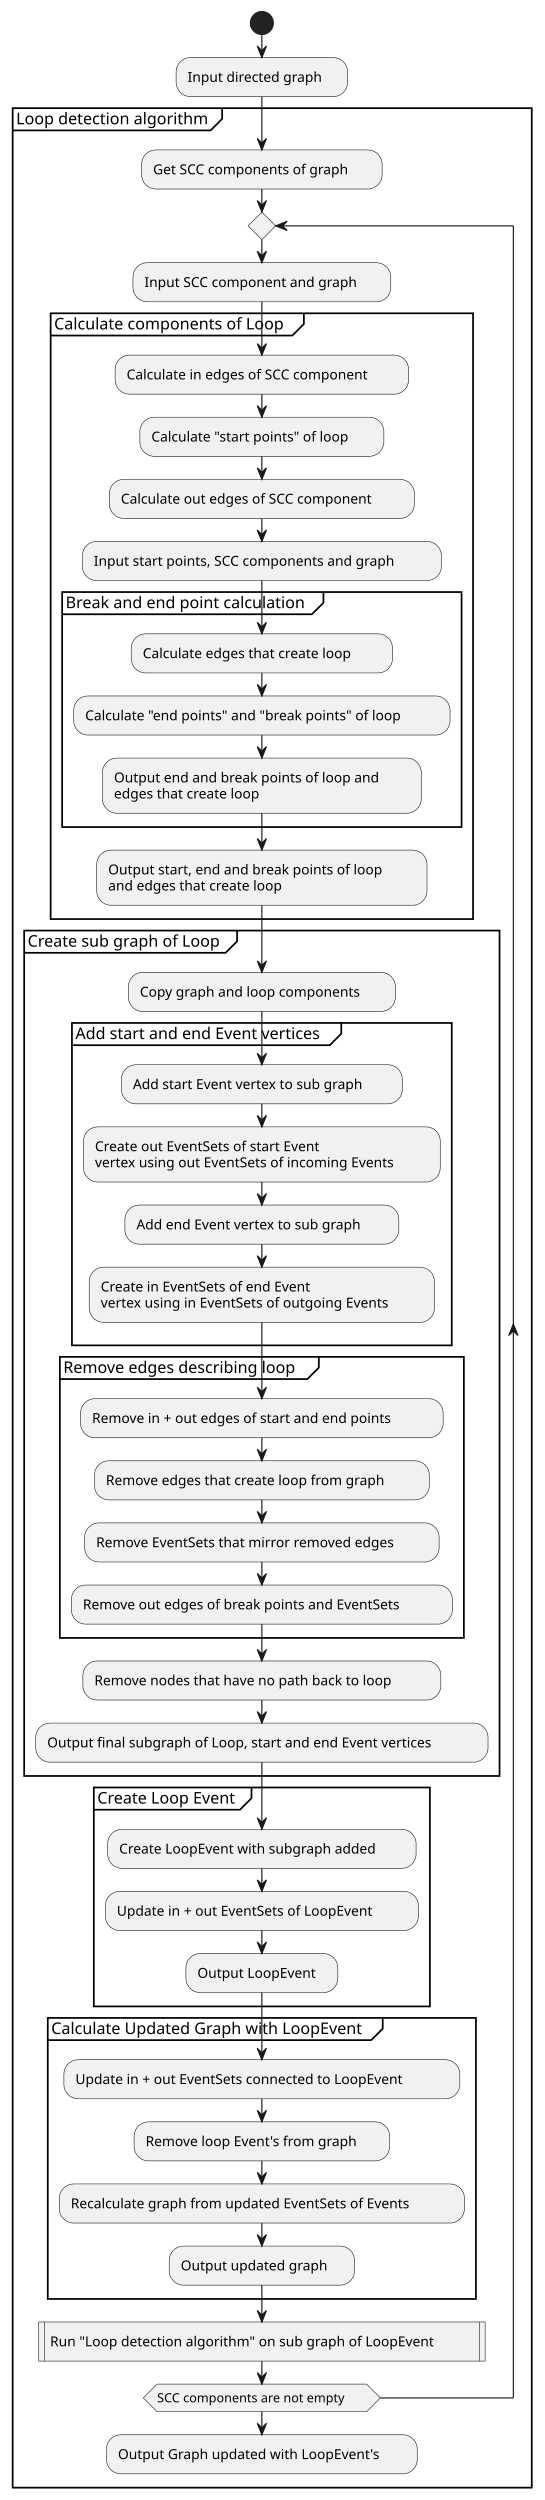
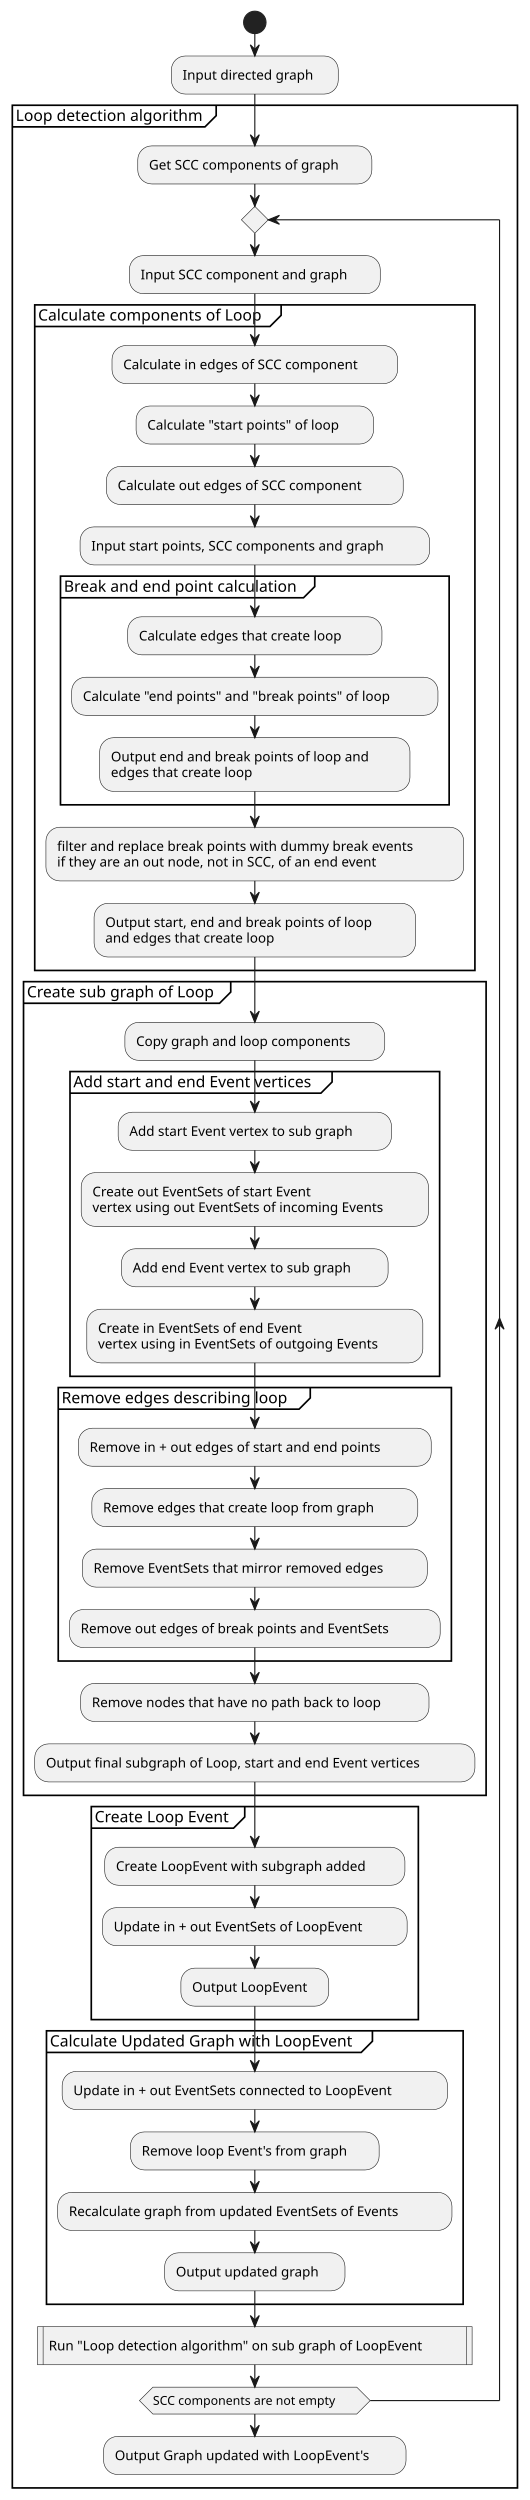
- <svg xmlns="http://www.w3.org/2000/svg" contentStyleType="text/css" height="2172px" preserveAspectRatio="none" style="width:473px;height:2172px;background:#FFFFFF;" version="1.1" viewBox="0 0 473 2172" width="473px" zoomAndPan="magnify">
+ <svg xmlns="http://www.w3.org/2000/svg" contentStyleType="text/css" height="2232px" preserveAspectRatio="none" style="width:473px;height:2232px;background:#FFFFFF;" version="1.1" viewBox="0 0 473 2232" width="473px" zoomAndPan="magnify">
  <defs />
  <g>
    <ellipse cx="227.5" cy="20" fill="#222222" rx="10" ry="10" style="stroke:#222222;stroke-width:1.0;" />
    <rect fill="#F1F1F1" height="33.969" rx="12.5" ry="12.5" style="stroke:#181818;stroke-width:0.5;" width="149" x="153" y="50" />
    <text fill="#000000" font-family="sans-serif" font-size="12" lengthAdjust="spacing" textLength="129" x="163" y="71.139">Input directed graph</text>
-     <rect fill="none" height="2067.312" style="stroke:#000000;stroke-width:1.5;" width="451" x="11" y="93.969" />
+     <rect fill="none" height="2127.25" style="stroke:#000000;stroke-width:1.5;" width="451" x="11" y="93.969" />
    <path d="M193,93.969 L193,103.266 L183,113.266 L11,113.266 " fill="none" style="stroke:#000000;stroke-width:1.5;" />
    <text fill="#000000" font-family="sans-serif" font-size="14" lengthAdjust="spacing" textLength="172" x="14" y="107.964">Loop detection algorithm</text>
    <rect fill="#F1F1F1" height="33.969" rx="12.5" ry="12.5" style="stroke:#181818;stroke-width:0.5;" width="209" x="123" y="130.266" />
    <text fill="#000000" font-family="sans-serif" font-size="12" lengthAdjust="spacing" textLength="189" x="133" y="151.404">Get SCC components of graph</text>
    <rect fill="#F1F1F1" height="33.969" rx="12.5" ry="12.5" style="stroke:#181818;stroke-width:0.5;" width="224" x="115.5" y="228.234" />
    <text fill="#000000" font-family="sans-serif" font-size="12" lengthAdjust="spacing" textLength="204" x="125.5" y="249.373">Input SCC component and graph</text>
-     <rect fill="none" height="526.281" style="stroke:#000000;stroke-width:1.5;" width="367" x="44" y="272.203" />
-     <path d="M264,272.203 L264,281.5 L254,291.5 L44,291.5 " fill="none" style="stroke:#000000;stroke-width:1.5;" />
-     <text fill="#000000" font-family="sans-serif" font-size="14" lengthAdjust="spacing" textLength="210" x="47" y="286.198">Calculate components of Loop</text>
+     <rect fill="none" height="594.219" style="stroke:#000000;stroke-width:1.5;" width="393" x="31" y="272.203" />
+     <path d="M251,272.203 L251,281.5 L241,291.5 L31,291.5 " fill="none" style="stroke:#000000;stroke-width:1.5;" />
+     <text fill="#000000" font-family="sans-serif" font-size="14" lengthAdjust="spacing" textLength="210" x="34" y="286.198">Calculate components of Loop</text>
    <rect fill="#F1F1F1" height="33.969" rx="12.5" ry="12.5" style="stroke:#181818;stroke-width:0.5;" width="255" x="100" y="308.5" />
    <text fill="#000000" font-family="sans-serif" font-size="12" lengthAdjust="spacing" textLength="235" x="110" y="329.639">Calculate in edges of SCC component</text>
    <rect fill="#F1F1F1" height="33.969" rx="12.5" ry="12.5" style="stroke:#181818;stroke-width:0.5;" width="212" x="121.5" y="362.469" />
    <text fill="#000000" font-family="sans-serif" font-size="12" lengthAdjust="spacing" textLength="192" x="131.5" y="383.607">Calculate "start points" of loop</text>
    <rect fill="#F1F1F1" height="33.969" rx="12.5" ry="12.5" style="stroke:#181818;stroke-width:0.5;" width="265" x="95" y="416.438" />
    <text fill="#000000" font-family="sans-serif" font-size="12" lengthAdjust="spacing" textLength="245" x="105" y="437.576">Calculate out edges of SCC component</text>
    <rect fill="#F1F1F1" height="33.969" rx="12.5" ry="12.5" style="stroke:#181818;stroke-width:0.5;" width="312" x="71.5" y="470.406" />
    <text fill="#000000" font-family="sans-serif" font-size="12" lengthAdjust="spacing" textLength="292" x="81.5" y="491.545">Input start points, SCC components and graph</text>
    <rect fill="none" height="204.172" style="stroke:#000000;stroke-width:1.5;" width="347" x="54" y="514.375" />
    <path d="M281,514.375 L281,523.672 L271,533.672 L54,533.672 " fill="none" style="stroke:#000000;stroke-width:1.5;" />
    <text fill="#000000" font-family="sans-serif" font-size="14" lengthAdjust="spacing" textLength="217" x="57" y="528.37">Break and end point calculation</text>
    <rect fill="#F1F1F1" height="33.969" rx="12.5" ry="12.5" style="stroke:#181818;stroke-width:0.5;" width="227" x="114" y="550.672" />
    <text fill="#000000" font-family="sans-serif" font-size="12" lengthAdjust="spacing" textLength="207" x="124" y="571.811">Calculate edges that create loop</text>
    <rect fill="#F1F1F1" height="33.969" rx="12.5" ry="12.5" style="stroke:#181818;stroke-width:0.5;" width="327" x="64" y="604.641" />
    <text fill="#000000" font-family="sans-serif" font-size="12" lengthAdjust="spacing" textLength="307" x="74" y="625.779">Calculate "end points" and "break points" of loop</text>
    <rect fill="#F1F1F1" height="47.938" rx="12.5" ry="12.5" style="stroke:#181818;stroke-width:0.5;" width="277" x="89" y="658.609" />
    <text fill="#000000" font-family="sans-serif" font-size="12" lengthAdjust="spacing" textLength="257" x="99" y="679.748">Output end and break points of loop and</text>
    <text fill="#000000" font-family="sans-serif" font-size="12" lengthAdjust="spacing" textLength="145" x="99" y="693.717">edges that create loop</text>
-     <rect fill="#F1F1F1" height="47.938" rx="12.5" ry="12.5" style="stroke:#181818;stroke-width:0.5;" width="287" x="84" y="738.547" />
-     <text fill="#000000" font-family="sans-serif" font-size="12" lengthAdjust="spacing" textLength="267" x="94" y="759.686">Output start, end and break points of loop</text>
-     <text fill="#000000" font-family="sans-serif" font-size="12" lengthAdjust="spacing" textLength="173" x="94" y="773.654">and edges that create loop</text>
-     <rect fill="none" height="734.484" style="stroke:#000000;stroke-width:1.5;" width="413" x="21" y="808.484" />
-     <path d="M206,808.484 L206,817.781 L196,827.781 L21,827.781 " fill="none" style="stroke:#000000;stroke-width:1.5;" />
-     <text fill="#000000" font-family="sans-serif" font-size="14" lengthAdjust="spacing" textLength="175" x="24" y="822.48">Create sub graph of Loop</text>
-     <rect fill="#F1F1F1" height="33.969" rx="12.5" ry="12.5" style="stroke:#181818;stroke-width:0.5;" width="232" x="111.5" y="844.781" />
-     <text fill="#000000" font-family="sans-serif" font-size="12" lengthAdjust="spacing" textLength="212" x="121.5" y="865.92">Copy graph and loop components</text>
-     <rect fill="none" height="280.109" style="stroke:#000000;stroke-width:1.5;" width="330" x="62.5" y="888.75" />
-     <path d="M296.5,888.75 L296.5,898.047 L286.5,908.047 L62.5,908.047 " fill="none" style="stroke:#000000;stroke-width:1.5;" />
-     <text fill="#000000" font-family="sans-serif" font-size="14" lengthAdjust="spacing" textLength="224" x="65.5" y="902.745">Add start and end Event vertices</text>
-     <rect fill="#F1F1F1" height="33.969" rx="12.5" ry="12.5" style="stroke:#181818;stroke-width:0.5;" width="244" x="105.5" y="925.047" />
-     <text fill="#000000" font-family="sans-serif" font-size="12" lengthAdjust="spacing" textLength="224" x="115.5" y="946.186">Add start Event vertex to sub graph</text>
-     <rect fill="#F1F1F1" height="47.938" rx="12.5" ry="12.5" style="stroke:#181818;stroke-width:0.5;" width="310" x="72.5" y="979.016" />
-     <text fill="#000000" font-family="sans-serif" font-size="12" lengthAdjust="spacing" textLength="223" x="82.5" y="1000.154">Create out EventSets of start Event</text>
-     <text fill="#000000" font-family="sans-serif" font-size="12" lengthAdjust="spacing" textLength="290" x="82.5" y="1014.123">vertex using out EventSets of incoming Events</text>
-     <rect fill="#F1F1F1" height="33.969" rx="12.5" ry="12.5" style="stroke:#181818;stroke-width:0.5;" width="238" x="108.5" y="1046.953" />
-     <text fill="#000000" font-family="sans-serif" font-size="12" lengthAdjust="spacing" textLength="218" x="118.5" y="1068.092">Add end Event vertex to sub graph</text>
-     <rect fill="#F1F1F1" height="47.938" rx="12.5" ry="12.5" style="stroke:#181818;stroke-width:0.5;" width="300" x="77.5" y="1100.922" />
-     <text fill="#000000" font-family="sans-serif" font-size="12" lengthAdjust="spacing" textLength="207" x="87.5" y="1122.061">Create in EventSets of end Event</text>
-     <text fill="#000000" font-family="sans-serif" font-size="12" lengthAdjust="spacing" textLength="280" x="87.5" y="1136.029">vertex using in EventSets of outgoing Events</text>
-     <rect fill="none" height="244.172" style="stroke:#000000;stroke-width:1.5;" width="351" x="52" y="1178.859" />
-     <path d="M277,1178.859 L277,1188.156 L267,1198.156 L52,1198.156 " fill="none" style="stroke:#000000;stroke-width:1.5;" />
-     <text fill="#000000" font-family="sans-serif" font-size="14" lengthAdjust="spacing" textLength="215" x="55" y="1192.854">Remove edges describing loop</text>
-     <rect fill="#F1F1F1" height="33.969" rx="12.5" ry="12.5" style="stroke:#181818;stroke-width:0.5;" width="315" x="70" y="1215.156" />
-     <text fill="#000000" font-family="sans-serif" font-size="12" lengthAdjust="spacing" textLength="295" x="80" y="1236.295">Remove in + out edges of start and end points</text>
-     <rect fill="#F1F1F1" height="33.969" rx="12.5" ry="12.5" style="stroke:#181818;stroke-width:0.5;" width="291" x="82" y="1269.125" />
-     <text fill="#000000" font-family="sans-serif" font-size="12" lengthAdjust="spacing" textLength="271" x="92" y="1290.264">Remove edges that create loop from graph</text>
-     <rect fill="#F1F1F1" height="33.969" rx="12.5" ry="12.5" style="stroke:#181818;stroke-width:0.5;" width="308" x="73.5" y="1323.094" />
-     <text fill="#000000" font-family="sans-serif" font-size="12" lengthAdjust="spacing" textLength="288" x="83.5" y="1344.232">Remove EventSets that mirror removed edges</text>
-     <rect fill="#F1F1F1" height="33.969" rx="12.5" ry="12.5" style="stroke:#181818;stroke-width:0.5;" width="331" x="62" y="1377.062" />
-     <text fill="#000000" font-family="sans-serif" font-size="12" lengthAdjust="spacing" textLength="311" x="72" y="1398.201">Remove out edges of break points and EventSets</text>
-     <rect fill="#F1F1F1" height="33.969" rx="12.5" ry="12.5" style="stroke:#181818;stroke-width:0.5;" width="311" x="72" y="1443.031" />
-     <text fill="#000000" font-family="sans-serif" font-size="12" lengthAdjust="spacing" textLength="291" x="82" y="1464.17">Remove nodes that have no path back to loop</text>
-     <rect fill="#F1F1F1" height="33.969" rx="12.5" ry="12.5" style="stroke:#181818;stroke-width:0.5;" width="393" x="31" y="1497" />
-     <text fill="#000000" font-family="sans-serif" font-size="12" lengthAdjust="spacing" textLength="373" x="41" y="1518.139">Output final subgraph of Loop, start and end Event vertices</text>
-     <rect fill="none" height="190.203" style="stroke:#000000;stroke-width:1.5;" width="292" x="81.5" y="1552.969" />
-     <path d="M218.5,1552.969 L218.5,1562.266 L208.5,1572.266 L81.5,1572.266 " fill="none" style="stroke:#000000;stroke-width:1.5;" />
-     <text fill="#000000" font-family="sans-serif" font-size="14" lengthAdjust="spacing" textLength="127" x="84.5" y="1566.964">Create Loop Event</text>
-     <rect fill="#F1F1F1" height="33.969" rx="12.5" ry="12.5" style="stroke:#181818;stroke-width:0.5;" width="268" x="93.5" y="1589.266" />
-     <text fill="#000000" font-family="sans-serif" font-size="12" lengthAdjust="spacing" textLength="248" x="103.5" y="1610.404">Create LoopEvent with subgraph added</text>
-     <rect fill="#F1F1F1" height="33.969" rx="12.5" ry="12.5" style="stroke:#181818;stroke-width:0.5;" width="272" x="91.5" y="1643.234" />
-     <text fill="#000000" font-family="sans-serif" font-size="12" lengthAdjust="spacing" textLength="252" x="101.5" y="1664.373">Update in + out EventSets of LoopEvent</text>
-     <rect fill="#F1F1F1" height="33.969" rx="12.5" ry="12.5" style="stroke:#181818;stroke-width:0.5;" width="132" x="161.5" y="1697.203" />
-     <text fill="#000000" font-family="sans-serif" font-size="12" lengthAdjust="spacing" textLength="112" x="171.5" y="1718.342">Output LoopEvent</text>
-     <rect fill="none" height="244.172" style="stroke:#000000;stroke-width:1.5;" width="372" x="41.5" y="1753.172" />
-     <path d="M332.5,1753.172 L332.5,1762.469 L322.5,1772.469 L41.5,1772.469 " fill="none" style="stroke:#000000;stroke-width:1.5;" />
-     <text fill="#000000" font-family="sans-serif" font-size="14" lengthAdjust="spacing" textLength="281" x="44.5" y="1767.167">Calculate Updated Graph with LoopEvent</text>
-     <rect fill="#F1F1F1" height="33.969" rx="12.5" ry="12.5" style="stroke:#181818;stroke-width:0.5;" width="344" x="55.5" y="1789.469" />
-     <text fill="#000000" font-family="sans-serif" font-size="12" lengthAdjust="spacing" textLength="324" x="65.5" y="1810.607">Update in + out EventSets connected to LoopEvent</text>
-     <rect fill="#F1F1F1" height="33.969" rx="12.5" ry="12.5" style="stroke:#181818;stroke-width:0.5;" width="222" x="116.5" y="1843.438" />
-     <text fill="#000000" font-family="sans-serif" font-size="12" lengthAdjust="spacing" textLength="202" x="126.5" y="1864.576">Remove loop Event's from graph</text>
-     <rect fill="#F1F1F1" height="33.969" rx="12.5" ry="12.5" style="stroke:#181818;stroke-width:0.5;" width="352" x="51.5" y="1897.406" />
-     <text fill="#000000" font-family="sans-serif" font-size="12" lengthAdjust="spacing" textLength="332" x="61.5" y="1918.545">Recalculate graph from updated EventSets of Events</text>
-     <rect fill="#F1F1F1" height="33.969" rx="12.5" ry="12.5" style="stroke:#181818;stroke-width:0.5;" width="161" x="147" y="1951.375" />
-     <text fill="#000000" font-family="sans-serif" font-size="12" lengthAdjust="spacing" textLength="141" x="157" y="1972.514">Output updated graph</text>
-     <rect fill="#F1F1F1" height="33.969" style="stroke:#181818;stroke-width:0.5;" width="388" x="33.5" y="2017.344" />
-     <line style="stroke:#181818;stroke-width:0.5;" x1="38.5" x2="38.5" y1="2017.344" y2="2051.312" />
-     <line style="stroke:#181818;stroke-width:0.5;" x1="416.5" x2="416.5" y1="2017.344" y2="2051.312" />
-     <text fill="#000000" font-family="sans-serif" font-size="12" lengthAdjust="spacing" textLength="368" x="43.5" y="2038.482">Run "Loop detection algorithm" on sub graph of LoopEvent</text>
+     <rect fill="#F1F1F1" height="47.938" rx="12.5" ry="12.5" style="stroke:#181818;stroke-width:0.5;" width="373" x="41" y="738.547" />
+     <text fill="#000000" font-family="sans-serif" font-size="12" lengthAdjust="spacing" textLength="353" x="51" y="759.686">filter and replace break points with dummy break events</text>
+     <text fill="#000000" font-family="sans-serif" font-size="12" lengthAdjust="spacing" textLength="323" x="51" y="773.654">if they are an out node, not in SCC, of an end event</text>
+     <rect fill="#F1F1F1" height="47.938" rx="12.5" ry="12.5" style="stroke:#181818;stroke-width:0.5;" width="287" x="84" y="806.484" />
+     <text fill="#000000" font-family="sans-serif" font-size="12" lengthAdjust="spacing" textLength="267" x="94" y="827.623">Output start, end and break points of loop</text>
+     <text fill="#000000" font-family="sans-serif" font-size="12" lengthAdjust="spacing" textLength="173" x="94" y="841.592">and edges that create loop</text>
+     <rect fill="none" height="726.484" style="stroke:#000000;stroke-width:1.5;" width="413" x="21" y="876.422" />
+     <path d="M206,876.422 L206,885.719 L196,895.719 L21,895.719 " fill="none" style="stroke:#000000;stroke-width:1.5;" />
+     <text fill="#000000" font-family="sans-serif" font-size="14" lengthAdjust="spacing" textLength="175" x="24" y="890.417">Create sub graph of Loop</text>
+     <rect fill="#F1F1F1" height="33.969" rx="12.5" ry="12.5" style="stroke:#181818;stroke-width:0.5;" width="232" x="111.5" y="912.719" />
+     <text fill="#000000" font-family="sans-serif" font-size="12" lengthAdjust="spacing" textLength="212" x="121.5" y="933.857">Copy graph and loop components</text>
+     <rect fill="none" height="272.109" style="stroke:#000000;stroke-width:1.5;" width="330" x="62.5" y="956.688" />
+     <path d="M296.5,956.688 L296.5,965.984 L286.5,975.984 L62.5,975.984 " fill="none" style="stroke:#000000;stroke-width:1.5;" />
+     <text fill="#000000" font-family="sans-serif" font-size="14" lengthAdjust="spacing" textLength="224" x="65.5" y="970.683">Add start and end Event vertices</text>
+     <rect fill="#F1F1F1" height="33.969" rx="12.5" ry="12.5" style="stroke:#181818;stroke-width:0.5;" width="244" x="105.5" y="992.984" />
+     <text fill="#000000" font-family="sans-serif" font-size="12" lengthAdjust="spacing" textLength="224" x="115.5" y="1014.123">Add start Event vertex to sub graph</text>
+     <rect fill="#F1F1F1" height="47.938" rx="12.5" ry="12.5" style="stroke:#181818;stroke-width:0.5;" width="310" x="72.5" y="1046.953" />
+     <text fill="#000000" font-family="sans-serif" font-size="12" lengthAdjust="spacing" textLength="223" x="82.5" y="1068.092">Create out EventSets of start Event</text>
+     <text fill="#000000" font-family="sans-serif" font-size="12" lengthAdjust="spacing" textLength="290" x="82.5" y="1082.061">vertex using out EventSets of incoming Events</text>
+     <rect fill="#F1F1F1" height="33.969" rx="12.5" ry="12.5" style="stroke:#181818;stroke-width:0.5;" width="238" x="108.5" y="1114.891" />
+     <text fill="#000000" font-family="sans-serif" font-size="12" lengthAdjust="spacing" textLength="218" x="118.5" y="1136.029">Add end Event vertex to sub graph</text>
+     <rect fill="#F1F1F1" height="47.938" rx="12.5" ry="12.5" style="stroke:#181818;stroke-width:0.5;" width="300" x="77.5" y="1168.859" />
+     <text fill="#000000" font-family="sans-serif" font-size="12" lengthAdjust="spacing" textLength="207" x="87.5" y="1189.998">Create in EventSets of end Event</text>
+     <text fill="#000000" font-family="sans-serif" font-size="12" lengthAdjust="spacing" textLength="280" x="87.5" y="1203.967">vertex using in EventSets of outgoing Events</text>
+     <rect fill="none" height="244.172" style="stroke:#000000;stroke-width:1.5;" width="351" x="52" y="1238.797" />
+     <path d="M277,1238.797 L277,1248.094 L267,1258.094 L52,1258.094 " fill="none" style="stroke:#000000;stroke-width:1.5;" />
+     <text fill="#000000" font-family="sans-serif" font-size="14" lengthAdjust="spacing" textLength="215" x="55" y="1252.792">Remove edges describing loop</text>
+     <rect fill="#F1F1F1" height="33.969" rx="12.5" ry="12.5" style="stroke:#181818;stroke-width:0.5;" width="315" x="70" y="1275.094" />
+     <text fill="#000000" font-family="sans-serif" font-size="12" lengthAdjust="spacing" textLength="295" x="80" y="1296.232">Remove in + out edges of start and end points</text>
+     <rect fill="#F1F1F1" height="33.969" rx="12.5" ry="12.5" style="stroke:#181818;stroke-width:0.5;" width="291" x="82" y="1329.062" />
+     <text fill="#000000" font-family="sans-serif" font-size="12" lengthAdjust="spacing" textLength="271" x="92" y="1350.201">Remove edges that create loop from graph</text>
+     <rect fill="#F1F1F1" height="33.969" rx="12.5" ry="12.5" style="stroke:#181818;stroke-width:0.5;" width="308" x="73.5" y="1383.031" />
+     <text fill="#000000" font-family="sans-serif" font-size="12" lengthAdjust="spacing" textLength="288" x="83.5" y="1404.17">Remove EventSets that mirror removed edges</text>
+     <rect fill="#F1F1F1" height="33.969" rx="12.5" ry="12.5" style="stroke:#181818;stroke-width:0.5;" width="331" x="62" y="1437" />
+     <text fill="#000000" font-family="sans-serif" font-size="12" lengthAdjust="spacing" textLength="311" x="72" y="1458.139">Remove out edges of break points and EventSets</text>
+     <rect fill="#F1F1F1" height="33.969" rx="12.5" ry="12.5" style="stroke:#181818;stroke-width:0.5;" width="311" x="72" y="1502.969" />
+     <text fill="#000000" font-family="sans-serif" font-size="12" lengthAdjust="spacing" textLength="291" x="82" y="1524.107">Remove nodes that have no path back to loop</text>
+     <rect fill="#F1F1F1" height="33.969" rx="12.5" ry="12.5" style="stroke:#181818;stroke-width:0.5;" width="393" x="31" y="1556.938" />
+     <text fill="#000000" font-family="sans-serif" font-size="12" lengthAdjust="spacing" textLength="373" x="41" y="1578.076">Output final subgraph of Loop, start and end Event vertices</text>
+     <rect fill="none" height="190.203" style="stroke:#000000;stroke-width:1.5;" width="292" x="81.5" y="1612.906" />
+     <path d="M218.5,1612.906 L218.5,1622.203 L208.5,1632.203 L81.5,1632.203 " fill="none" style="stroke:#000000;stroke-width:1.5;" />
+     <text fill="#000000" font-family="sans-serif" font-size="14" lengthAdjust="spacing" textLength="127" x="84.5" y="1626.901">Create Loop Event</text>
+     <rect fill="#F1F1F1" height="33.969" rx="12.5" ry="12.5" style="stroke:#181818;stroke-width:0.5;" width="268" x="93.5" y="1649.203" />
+     <text fill="#000000" font-family="sans-serif" font-size="12" lengthAdjust="spacing" textLength="248" x="103.5" y="1670.342">Create LoopEvent with subgraph added</text>
+     <rect fill="#F1F1F1" height="33.969" rx="12.5" ry="12.5" style="stroke:#181818;stroke-width:0.5;" width="272" x="91.5" y="1703.172" />
+     <text fill="#000000" font-family="sans-serif" font-size="12" lengthAdjust="spacing" textLength="252" x="101.5" y="1724.311">Update in + out EventSets of LoopEvent</text>
+     <rect fill="#F1F1F1" height="33.969" rx="12.5" ry="12.5" style="stroke:#181818;stroke-width:0.5;" width="132" x="161.5" y="1757.141" />
+     <text fill="#000000" font-family="sans-serif" font-size="12" lengthAdjust="spacing" textLength="112" x="171.5" y="1778.279">Output LoopEvent</text>
+     <rect fill="none" height="244.172" style="stroke:#000000;stroke-width:1.5;" width="372" x="41.5" y="1813.109" />
+     <path d="M332.5,1813.109 L332.5,1822.406 L322.5,1832.406 L41.5,1832.406 " fill="none" style="stroke:#000000;stroke-width:1.5;" />
+     <text fill="#000000" font-family="sans-serif" font-size="14" lengthAdjust="spacing" textLength="281" x="44.5" y="1827.104">Calculate Updated Graph with LoopEvent</text>
+     <rect fill="#F1F1F1" height="33.969" rx="12.5" ry="12.5" style="stroke:#181818;stroke-width:0.5;" width="344" x="55.5" y="1849.406" />
+     <text fill="#000000" font-family="sans-serif" font-size="12" lengthAdjust="spacing" textLength="324" x="65.5" y="1870.545">Update in + out EventSets connected to LoopEvent</text>
+     <rect fill="#F1F1F1" height="33.969" rx="12.5" ry="12.5" style="stroke:#181818;stroke-width:0.5;" width="222" x="116.5" y="1903.375" />
+     <text fill="#000000" font-family="sans-serif" font-size="12" lengthAdjust="spacing" textLength="202" x="126.5" y="1924.514">Remove loop Event's from graph</text>
+     <rect fill="#F1F1F1" height="33.969" rx="12.5" ry="12.5" style="stroke:#181818;stroke-width:0.5;" width="352" x="51.5" y="1957.344" />
+     <text fill="#000000" font-family="sans-serif" font-size="12" lengthAdjust="spacing" textLength="332" x="61.5" y="1978.482">Recalculate graph from updated EventSets of Events</text>
+     <rect fill="#F1F1F1" height="33.969" rx="12.5" ry="12.5" style="stroke:#181818;stroke-width:0.5;" width="161" x="147" y="2011.312" />
+     <text fill="#000000" font-family="sans-serif" font-size="12" lengthAdjust="spacing" textLength="141" x="157" y="2032.451">Output updated graph</text>
+     <rect fill="#F1F1F1" height="33.969" style="stroke:#181818;stroke-width:0.5;" width="388" x="33.5" y="2077.281" />
+     <line style="stroke:#181818;stroke-width:0.5;" x1="38.5" x2="38.5" y1="2077.281" y2="2111.25" />
+     <line style="stroke:#181818;stroke-width:0.5;" x1="416.5" x2="416.5" y1="2077.281" y2="2111.25" />
+     <text fill="#000000" font-family="sans-serif" font-size="12" lengthAdjust="spacing" textLength="368" x="43.5" y="2098.42">Run "Loop detection algorithm" on sub graph of LoopEvent</text>
    <polygon fill="#F1F1F1" points="227.5,184.234,239.5,196.234,227.5,208.234,215.5,196.234,227.5,184.234" style="stroke:#181818;stroke-width:0.5;" />
-     <polygon fill="#F1F1F1" points="136.5,2071.312,318.5,2071.312,330.5,2083.312,318.5,2095.312,136.5,2095.312,124.5,2083.312,136.5,2071.312" style="stroke:#181818;stroke-width:0.5;" />
-     <text fill="#000000" font-family="sans-serif" font-size="11" lengthAdjust="spacing" textLength="182" x="136.5" y="2087.121">SCC components are not empty</text>
-     <rect fill="#F1F1F1" height="33.969" rx="12.5" ry="12.5" style="stroke:#181818;stroke-width:0.5;" width="270" x="92.5" y="2115.312" />
-     <text fill="#000000" font-family="sans-serif" font-size="12" lengthAdjust="spacing" textLength="250" x="102.5" y="2136.451">Output Graph updated with LoopEvent's</text>
+     <polygon fill="#F1F1F1" points="136.5,2131.25,318.5,2131.25,330.5,2143.25,318.5,2155.25,136.5,2155.25,124.5,2143.25,136.5,2131.25" style="stroke:#181818;stroke-width:0.5;" />
+     <text fill="#000000" font-family="sans-serif" font-size="11" lengthAdjust="spacing" textLength="182" x="136.5" y="2147.058">SCC components are not empty</text>
+     <rect fill="#F1F1F1" height="33.969" rx="12.5" ry="12.5" style="stroke:#181818;stroke-width:0.5;" width="270" x="92.5" y="2175.25" />
+     <text fill="#000000" font-family="sans-serif" font-size="12" lengthAdjust="spacing" textLength="250" x="102.5" y="2196.389">Output Graph updated with LoopEvent's</text>
    <line style="stroke:#181818;stroke-width:1.0;" x1="227.5" x2="227.5" y1="30" y2="50" />
    <polygon fill="#181818" points="223.5,40,227.5,50,231.5,40,227.5,44" style="stroke:#181818;stroke-width:1.0;" />
    <line style="stroke:#181818;stroke-width:1.0;" x1="227.5" x2="227.5" y1="342.469" y2="362.469" />
    <polygon fill="#181818" points="223.5,352.469,227.5,362.469,231.5,352.469,227.5,356.469" style="stroke:#181818;stroke-width:1.0;" />
    <line style="stroke:#181818;stroke-width:1.0;" x1="227.5" x2="227.5" y1="396.438" y2="416.438" />
    <polygon fill="#181818" points="223.5,406.438,227.5,416.438,231.5,406.438,227.5,410.438" style="stroke:#181818;stroke-width:1.0;" />
    <line style="stroke:#181818;stroke-width:1.0;" x1="227.5" x2="227.5" y1="450.406" y2="470.406" />
    <polygon fill="#181818" points="223.5,460.406,227.5,470.406,231.5,460.406,227.5,464.406" style="stroke:#181818;stroke-width:1.0;" />
    <line style="stroke:#181818;stroke-width:1.0;" x1="227.5" x2="227.5" y1="584.641" y2="604.641" />
    <polygon fill="#181818" points="223.5,594.641,227.5,604.641,231.5,594.641,227.5,598.641" style="stroke:#181818;stroke-width:1.0;" />
    <line style="stroke:#181818;stroke-width:1.0;" x1="227.5" x2="227.5" y1="638.609" y2="658.609" />
    <polygon fill="#181818" points="223.5,648.609,227.5,658.609,231.5,648.609,227.5,652.609" style="stroke:#181818;stroke-width:1.0;" />
    <line style="stroke:#181818;stroke-width:1.0;" x1="227.5" x2="227.5" y1="504.375" y2="550.672" />
    <polygon fill="#181818" points="223.5,540.672,227.5,550.672,231.5,540.672,227.5,544.672" style="stroke:#181818;stroke-width:1.0;" />
    <line style="stroke:#181818;stroke-width:1.0;" x1="227.5" x2="227.5" y1="706.547" y2="738.547" />
    <polygon fill="#181818" points="223.5,728.547,227.5,738.547,231.5,728.547,227.5,732.547" style="stroke:#181818;stroke-width:1.0;" />
+     <line style="stroke:#181818;stroke-width:1.0;" x1="227.5" x2="227.5" y1="786.484" y2="806.484" />
+     <polygon fill="#181818" points="223.5,796.484,227.5,806.484,231.5,796.484,227.5,800.484" style="stroke:#181818;stroke-width:1.0;" />
    <line style="stroke:#181818;stroke-width:1.0;" x1="227.5" x2="227.5" y1="262.203" y2="308.5" />
    <polygon fill="#181818" points="223.5,298.5,227.5,308.5,231.5,298.5,227.5,302.5" style="stroke:#181818;stroke-width:1.0;" />
-     <line style="stroke:#181818;stroke-width:1.0;" x1="227.5" x2="227.5" y1="959.016" y2="979.016" />
-     <polygon fill="#181818" points="223.5,969.016,227.5,979.016,231.5,969.016,227.5,973.016" style="stroke:#181818;stroke-width:1.0;" />
    <line style="stroke:#181818;stroke-width:1.0;" x1="227.5" x2="227.5" y1="1026.953" y2="1046.953" />
    <polygon fill="#181818" points="223.5,1036.953,227.5,1046.953,231.5,1036.953,227.5,1040.953" style="stroke:#181818;stroke-width:1.0;" />
-     <line style="stroke:#181818;stroke-width:1.0;" x1="227.5" x2="227.5" y1="1080.922" y2="1100.922" />
-     <polygon fill="#181818" points="223.5,1090.922,227.5,1100.922,231.5,1090.922,227.5,1094.922" style="stroke:#181818;stroke-width:1.0;" />
-     <line style="stroke:#181818;stroke-width:1.0;" x1="227.5" x2="227.5" y1="878.75" y2="925.047" />
-     <polygon fill="#181818" points="223.5,915.047,227.5,925.047,231.5,915.047,227.5,919.047" style="stroke:#181818;stroke-width:1.0;" />
-     <line style="stroke:#181818;stroke-width:1.0;" x1="227.5" x2="227.5" y1="1249.125" y2="1269.125" />
-     <polygon fill="#181818" points="223.5,1259.125,227.5,1269.125,231.5,1259.125,227.5,1263.125" style="stroke:#181818;stroke-width:1.0;" />
-     <line style="stroke:#181818;stroke-width:1.0;" x1="227.5" x2="227.5" y1="1303.094" y2="1323.094" />
-     <polygon fill="#181818" points="223.5,1313.094,227.5,1323.094,231.5,1313.094,227.5,1317.094" style="stroke:#181818;stroke-width:1.0;" />
-     <line style="stroke:#181818;stroke-width:1.0;" x1="227.5" x2="227.5" y1="1357.062" y2="1377.062" />
-     <polygon fill="#181818" points="223.5,1367.062,227.5,1377.062,231.5,1367.062,227.5,1371.062" style="stroke:#181818;stroke-width:1.0;" />
-     <line style="stroke:#181818;stroke-width:1.0;" x1="227.5" x2="227.5" y1="1148.859" y2="1215.156" />
-     <polygon fill="#181818" points="223.5,1205.156,227.5,1215.156,231.5,1205.156,227.5,1209.156" style="stroke:#181818;stroke-width:1.0;" />
-     <line style="stroke:#181818;stroke-width:1.0;" x1="227.5" x2="227.5" y1="1411.031" y2="1443.031" />
-     <polygon fill="#181818" points="223.5,1433.031,227.5,1443.031,231.5,1433.031,227.5,1437.031" style="stroke:#181818;stroke-width:1.0;" />
-     <line style="stroke:#181818;stroke-width:1.0;" x1="227.5" x2="227.5" y1="1477" y2="1497" />
-     <polygon fill="#181818" points="223.5,1487,227.5,1497,231.5,1487,227.5,1491" style="stroke:#181818;stroke-width:1.0;" />
-     <line style="stroke:#181818;stroke-width:1.0;" x1="227.5" x2="227.5" y1="786.484" y2="844.781" />
-     <polygon fill="#181818" points="223.5,834.781,227.5,844.781,231.5,834.781,227.5,838.781" style="stroke:#181818;stroke-width:1.0;" />
-     <line style="stroke:#181818;stroke-width:1.0;" x1="227.5" x2="227.5" y1="1623.234" y2="1643.234" />
-     <polygon fill="#181818" points="223.5,1633.234,227.5,1643.234,231.5,1633.234,227.5,1637.234" style="stroke:#181818;stroke-width:1.0;" />
-     <line style="stroke:#181818;stroke-width:1.0;" x1="227.5" x2="227.5" y1="1677.203" y2="1697.203" />
-     <polygon fill="#181818" points="223.5,1687.203,227.5,1697.203,231.5,1687.203,227.5,1691.203" style="stroke:#181818;stroke-width:1.0;" />
-     <line style="stroke:#181818;stroke-width:1.0;" x1="227.5" x2="227.5" y1="1530.969" y2="1589.266" />
-     <polygon fill="#181818" points="223.5,1579.266,227.5,1589.266,231.5,1579.266,227.5,1583.266" style="stroke:#181818;stroke-width:1.0;" />
-     <line style="stroke:#181818;stroke-width:1.0;" x1="227.5" x2="227.5" y1="1823.438" y2="1843.438" />
-     <polygon fill="#181818" points="223.5,1833.438,227.5,1843.438,231.5,1833.438,227.5,1837.438" style="stroke:#181818;stroke-width:1.0;" />
-     <line style="stroke:#181818;stroke-width:1.0;" x1="227.5" x2="227.5" y1="1877.406" y2="1897.406" />
-     <polygon fill="#181818" points="223.5,1887.406,227.5,1897.406,231.5,1887.406,227.5,1891.406" style="stroke:#181818;stroke-width:1.0;" />
-     <line style="stroke:#181818;stroke-width:1.0;" x1="227.5" x2="227.5" y1="1931.375" y2="1951.375" />
-     <polygon fill="#181818" points="223.5,1941.375,227.5,1951.375,231.5,1941.375,227.5,1945.375" style="stroke:#181818;stroke-width:1.0;" />
-     <line style="stroke:#181818;stroke-width:1.0;" x1="227.5" x2="227.5" y1="1731.172" y2="1789.469" />
-     <polygon fill="#181818" points="223.5,1779.469,227.5,1789.469,231.5,1779.469,227.5,1783.469" style="stroke:#181818;stroke-width:1.0;" />
-     <line style="stroke:#181818;stroke-width:1.0;" x1="227.5" x2="227.5" y1="1985.344" y2="2017.344" />
-     <polygon fill="#181818" points="223.5,2007.344,227.5,2017.344,231.5,2007.344,227.5,2011.344" style="stroke:#181818;stroke-width:1.0;" />
+     <line style="stroke:#181818;stroke-width:1.0;" x1="227.5" x2="227.5" y1="1094.891" y2="1114.891" />
+     <polygon fill="#181818" points="223.5,1104.891,227.5,1114.891,231.5,1104.891,227.5,1108.891" style="stroke:#181818;stroke-width:1.0;" />
+     <line style="stroke:#181818;stroke-width:1.0;" x1="227.5" x2="227.5" y1="1148.859" y2="1168.859" />
+     <polygon fill="#181818" points="223.5,1158.859,227.5,1168.859,231.5,1158.859,227.5,1162.859" style="stroke:#181818;stroke-width:1.0;" />
+     <line style="stroke:#181818;stroke-width:1.0;" x1="227.5" x2="227.5" y1="946.688" y2="992.984" />
+     <polygon fill="#181818" points="223.5,982.984,227.5,992.984,231.5,982.984,227.5,986.984" style="stroke:#181818;stroke-width:1.0;" />
+     <line style="stroke:#181818;stroke-width:1.0;" x1="227.5" x2="227.5" y1="1309.062" y2="1329.062" />
+     <polygon fill="#181818" points="223.5,1319.062,227.5,1329.062,231.5,1319.062,227.5,1323.062" style="stroke:#181818;stroke-width:1.0;" />
+     <line style="stroke:#181818;stroke-width:1.0;" x1="227.5" x2="227.5" y1="1363.031" y2="1383.031" />
+     <polygon fill="#181818" points="223.5,1373.031,227.5,1383.031,231.5,1373.031,227.5,1377.031" style="stroke:#181818;stroke-width:1.0;" />
+     <line style="stroke:#181818;stroke-width:1.0;" x1="227.5" x2="227.5" y1="1417" y2="1437" />
+     <polygon fill="#181818" points="223.5,1427,227.5,1437,231.5,1427,227.5,1431" style="stroke:#181818;stroke-width:1.0;" />
+     <line style="stroke:#181818;stroke-width:1.0;" x1="227.5" x2="227.5" y1="1216.797" y2="1275.094" />
+     <polygon fill="#181818" points="223.5,1265.094,227.5,1275.094,231.5,1265.094,227.5,1269.094" style="stroke:#181818;stroke-width:1.0;" />
+     <line style="stroke:#181818;stroke-width:1.0;" x1="227.5" x2="227.5" y1="1470.969" y2="1502.969" />
+     <polygon fill="#181818" points="223.5,1492.969,227.5,1502.969,231.5,1492.969,227.5,1496.969" style="stroke:#181818;stroke-width:1.0;" />
+     <line style="stroke:#181818;stroke-width:1.0;" x1="227.5" x2="227.5" y1="1536.938" y2="1556.938" />
+     <polygon fill="#181818" points="223.5,1546.938,227.5,1556.938,231.5,1546.938,227.5,1550.938" style="stroke:#181818;stroke-width:1.0;" />
+     <line style="stroke:#181818;stroke-width:1.0;" x1="227.5" x2="227.5" y1="854.422" y2="912.719" />
+     <polygon fill="#181818" points="223.5,902.719,227.5,912.719,231.5,902.719,227.5,906.719" style="stroke:#181818;stroke-width:1.0;" />
+     <line style="stroke:#181818;stroke-width:1.0;" x1="227.5" x2="227.5" y1="1683.172" y2="1703.172" />
+     <polygon fill="#181818" points="223.5,1693.172,227.5,1703.172,231.5,1693.172,227.5,1697.172" style="stroke:#181818;stroke-width:1.0;" />
+     <line style="stroke:#181818;stroke-width:1.0;" x1="227.5" x2="227.5" y1="1737.141" y2="1757.141" />
+     <polygon fill="#181818" points="223.5,1747.141,227.5,1757.141,231.5,1747.141,227.5,1751.141" style="stroke:#181818;stroke-width:1.0;" />
+     <line style="stroke:#181818;stroke-width:1.0;" x1="227.5" x2="227.5" y1="1590.906" y2="1649.203" />
+     <polygon fill="#181818" points="223.5,1639.203,227.5,1649.203,231.5,1639.203,227.5,1643.203" style="stroke:#181818;stroke-width:1.0;" />
+     <line style="stroke:#181818;stroke-width:1.0;" x1="227.5" x2="227.5" y1="1883.375" y2="1903.375" />
+     <polygon fill="#181818" points="223.5,1893.375,227.5,1903.375,231.5,1893.375,227.5,1897.375" style="stroke:#181818;stroke-width:1.0;" />
+     <line style="stroke:#181818;stroke-width:1.0;" x1="227.5" x2="227.5" y1="1937.344" y2="1957.344" />
+     <polygon fill="#181818" points="223.5,1947.344,227.5,1957.344,231.5,1947.344,227.5,1951.344" style="stroke:#181818;stroke-width:1.0;" />
+     <line style="stroke:#181818;stroke-width:1.0;" x1="227.5" x2="227.5" y1="1991.312" y2="2011.312" />
+     <polygon fill="#181818" points="223.5,2001.312,227.5,2011.312,231.5,2001.312,227.5,2005.312" style="stroke:#181818;stroke-width:1.0;" />
+     <line style="stroke:#181818;stroke-width:1.0;" x1="227.5" x2="227.5" y1="1791.109" y2="1849.406" />
+     <polygon fill="#181818" points="223.5,1839.406,227.5,1849.406,231.5,1839.406,227.5,1843.406" style="stroke:#181818;stroke-width:1.0;" />
+     <line style="stroke:#181818;stroke-width:1.0;" x1="227.5" x2="227.5" y1="2045.281" y2="2077.281" />
+     <polygon fill="#181818" points="223.5,2067.281,227.5,2077.281,231.5,2067.281,227.5,2071.281" style="stroke:#181818;stroke-width:1.0;" />
    <line style="stroke:#181818;stroke-width:1.0;" x1="227.5" x2="227.5" y1="208.234" y2="228.234" />
    <polygon fill="#181818" points="223.5,218.234,227.5,228.234,231.5,218.234,227.5,222.234" style="stroke:#181818;stroke-width:1.0;" />
-     <line style="stroke:#181818;stroke-width:1.0;" x1="330.5" x2="446" y1="2083.312" y2="2083.312" />
-     <polygon fill="#181818" points="442,1160.273,446,1150.273,450,1160.273,446,1156.273" style="stroke:#181818;stroke-width:1.0;" />
-     <line style="stroke:#181818;stroke-width:1.0;" x1="446" x2="446" y1="196.234" y2="2083.312" />
+     <line style="stroke:#181818;stroke-width:1.0;" x1="330.5" x2="446" y1="2143.25" y2="2143.25" />
+     <polygon fill="#181818" points="442,1186.742,446,1176.742,450,1186.742,446,1182.742" style="stroke:#181818;stroke-width:1.0;" />
+     <line style="stroke:#181818;stroke-width:1.0;" x1="446" x2="446" y1="196.234" y2="2143.25" />
    <line style="stroke:#181818;stroke-width:1.0;" x1="446" x2="239.5" y1="196.234" y2="196.234" />
    <polygon fill="#181818" points="249.5,192.234,239.5,196.234,249.5,200.234,245.5,196.234" style="stroke:#181818;stroke-width:1.0;" />
-     <line style="stroke:#181818;stroke-width:1.0;" x1="227.5" x2="227.5" y1="2051.312" y2="2071.312" />
-     <polygon fill="#181818" points="223.5,2061.312,227.5,2071.312,231.5,2061.312,227.5,2065.312" style="stroke:#181818;stroke-width:1.0;" />
+     <line style="stroke:#181818;stroke-width:1.0;" x1="227.5" x2="227.5" y1="2111.25" y2="2131.25" />
+     <polygon fill="#181818" points="223.5,2121.25,227.5,2131.25,231.5,2121.25,227.5,2125.25" style="stroke:#181818;stroke-width:1.0;" />
    <line style="stroke:#181818;stroke-width:1.0;" x1="227.5" x2="227.5" y1="164.234" y2="184.234" />
    <polygon fill="#181818" points="223.5,174.234,227.5,184.234,231.5,174.234,227.5,178.234" style="stroke:#181818;stroke-width:1.0;" />
-     <line style="stroke:#181818;stroke-width:1.0;" x1="227.5" x2="227.5" y1="2095.312" y2="2115.312" />
-     <polygon fill="#181818" points="223.5,2105.312,227.5,2115.312,231.5,2105.312,227.5,2109.312" style="stroke:#181818;stroke-width:1.0;" />
+     <line style="stroke:#181818;stroke-width:1.0;" x1="227.5" x2="227.5" y1="2155.25" y2="2175.25" />
+     <polygon fill="#181818" points="223.5,2165.25,227.5,2175.25,231.5,2165.25,227.5,2169.25" style="stroke:#181818;stroke-width:1.0;" />
    <line style="stroke:#181818;stroke-width:1.0;" x1="227.5" x2="227.5" y1="83.969" y2="130.266" />
    <polygon fill="#181818" points="223.5,120.266,227.5,130.266,231.5,120.266,227.5,124.266" style="stroke:#181818;stroke-width:1.0;" />
  </g>
</svg>
